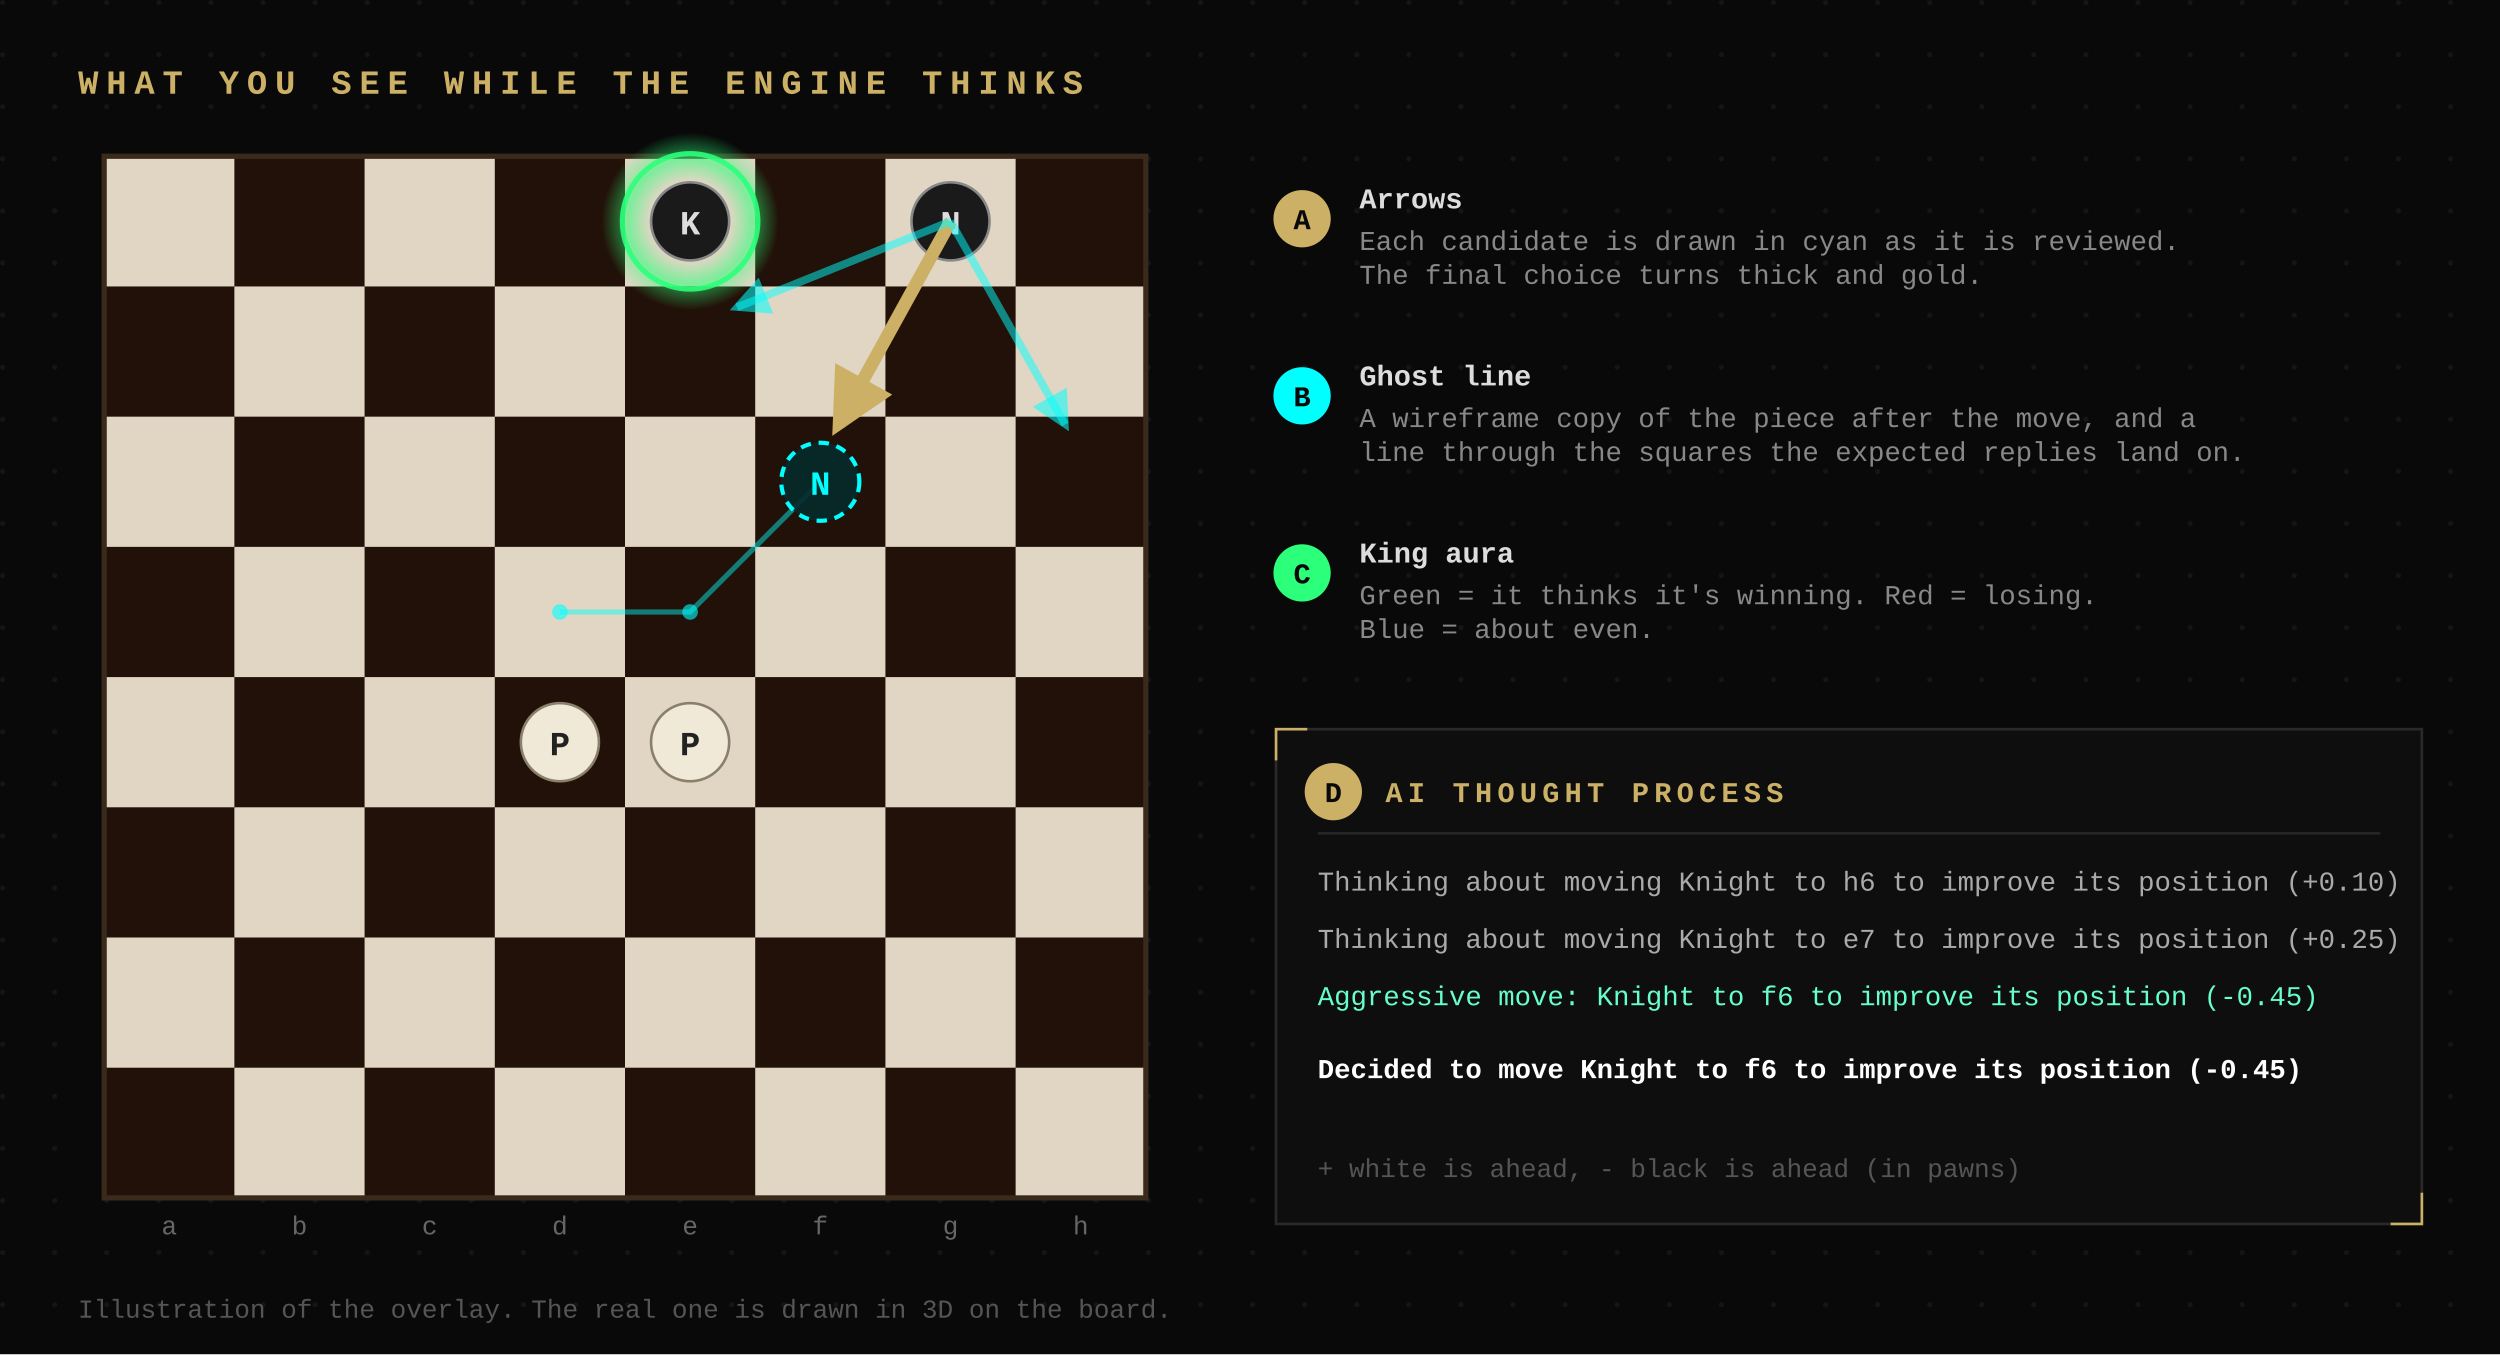
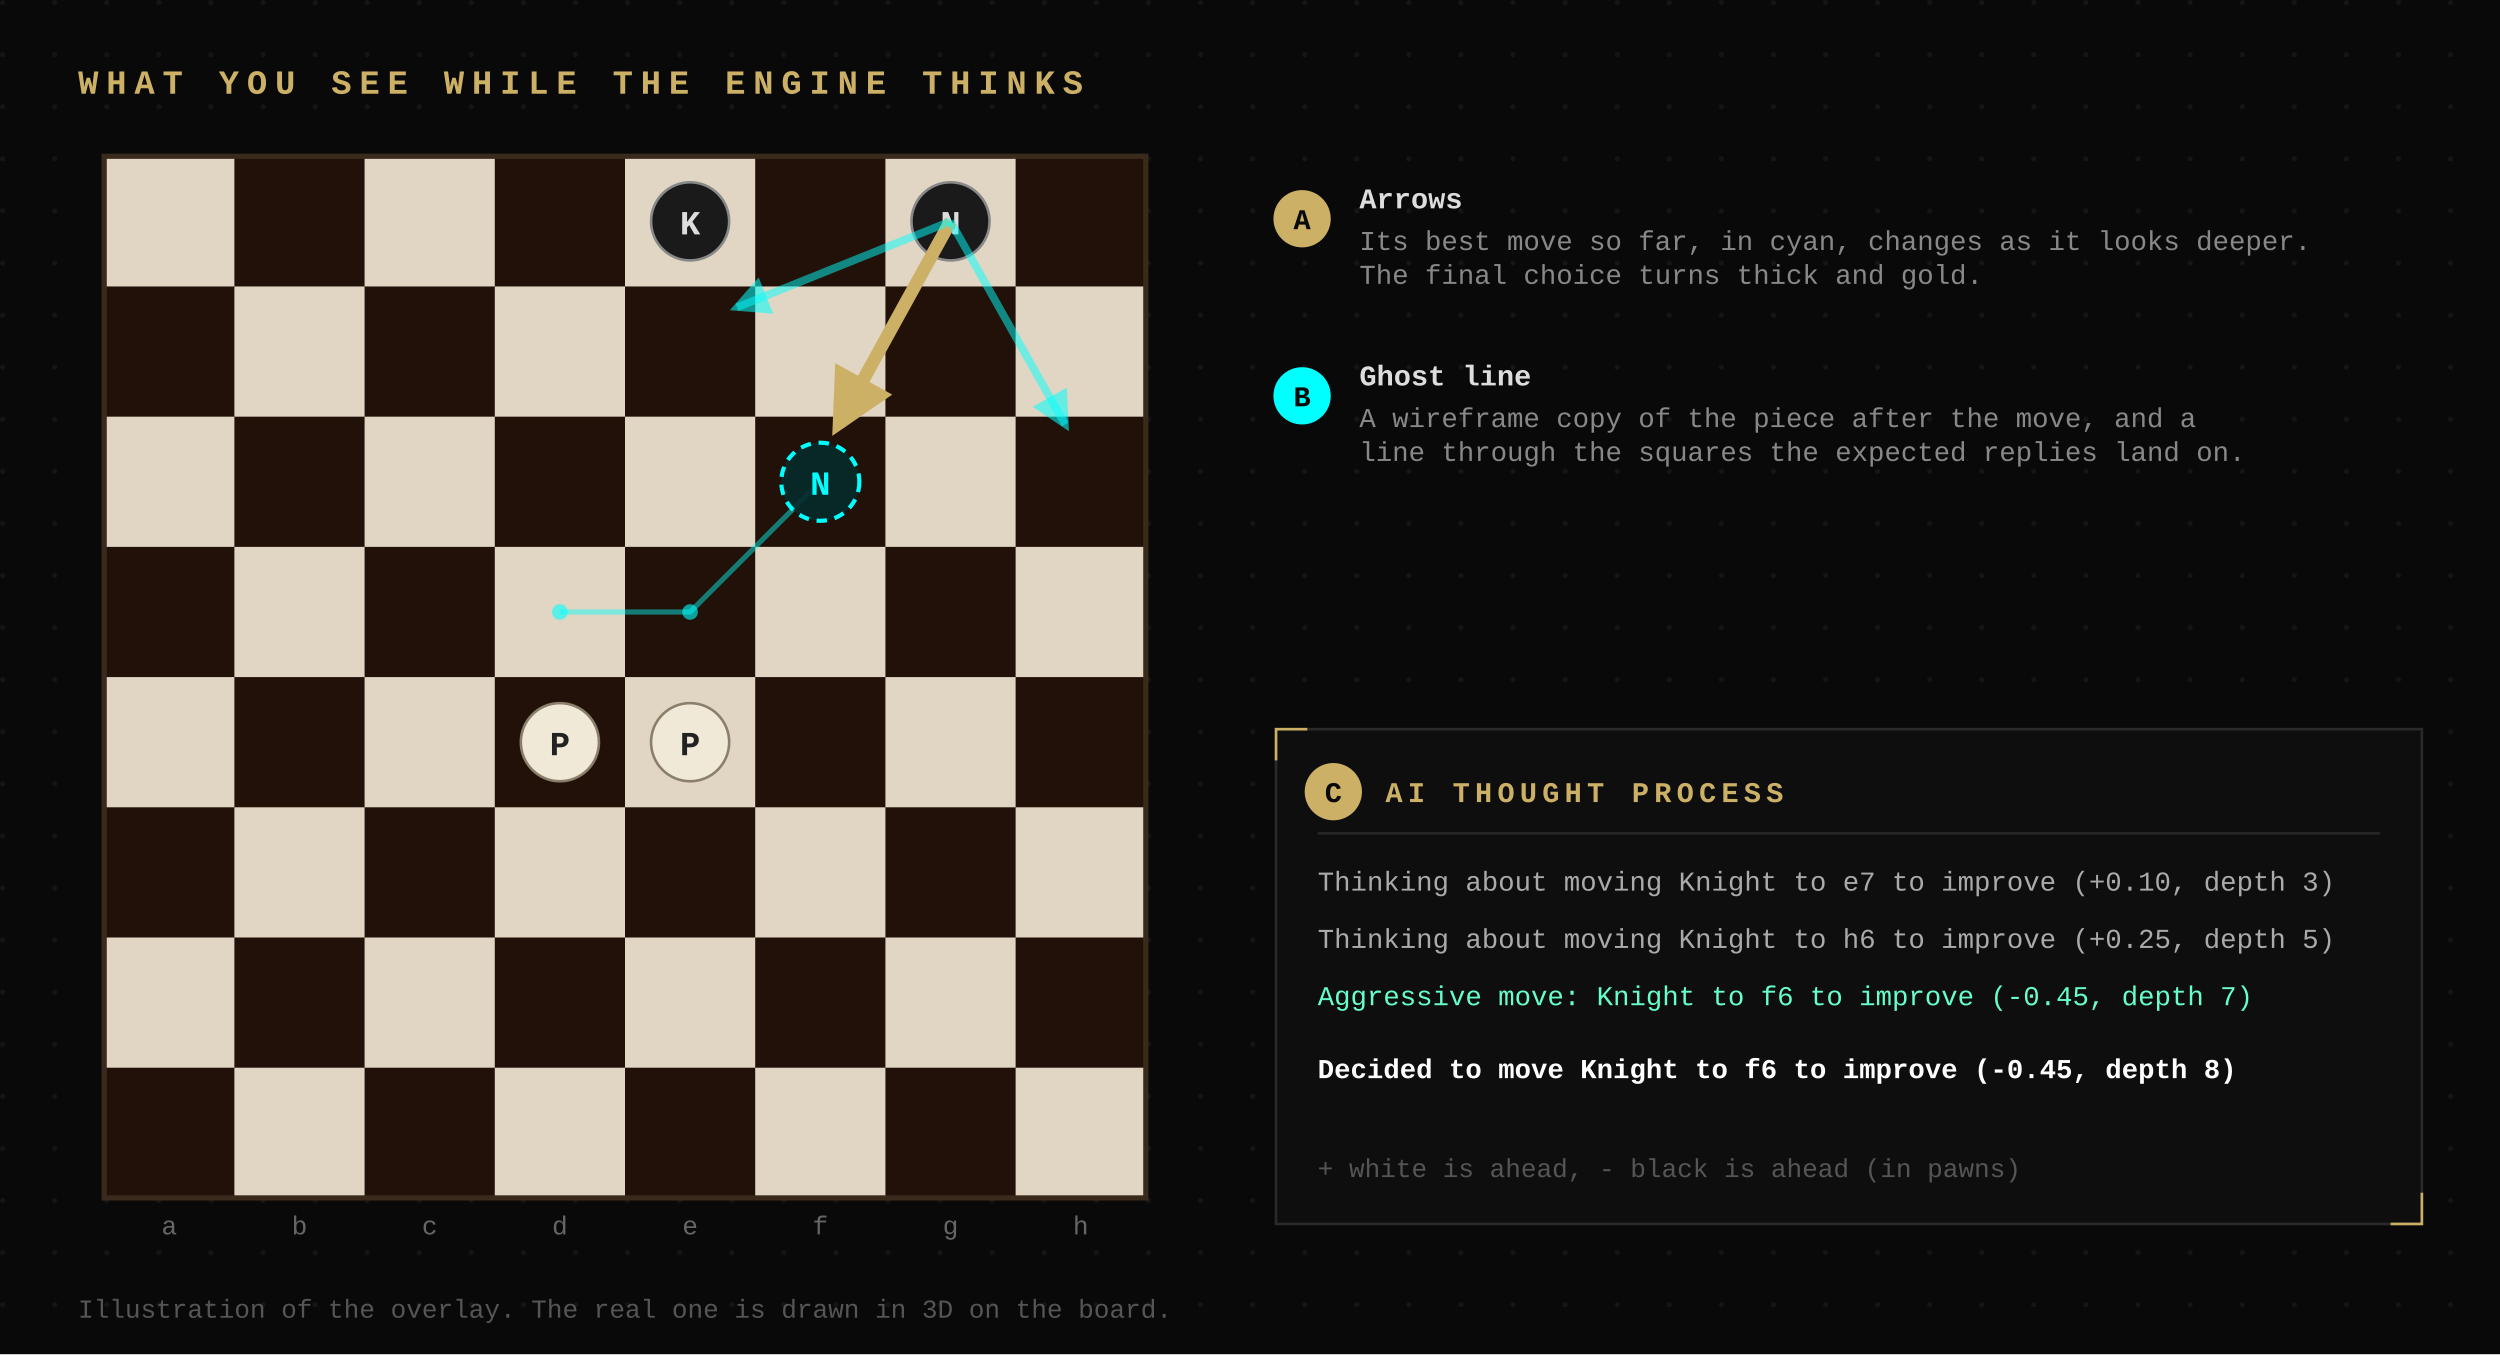
<svg xmlns="http://www.w3.org/2000/svg" viewBox="0 0 960 520" font-family="'Courier New', Consolas, monospace">
  <defs>
    <pattern id="dots" width="20" height="20" patternUnits="userSpaceOnUse">
      <circle cx="1" cy="1" r="1" fill="#ffffff" fill-opacity="0.05" />
    </pattern>
-     <radialGradient id="glow">
-       <stop offset="0.45" stop-color="#2cff7a" stop-opacity="0" />
-       <stop offset="0.7" stop-color="#2cff7a" stop-opacity="0.55" />
-       <stop offset="1" stop-color="#2cff7a" stop-opacity="0" />
-     </radialGradient>
    <marker id="g" viewBox="0 0 10 10" refX="8" refY="5" markerWidth="5" markerHeight="5" orient="auto">
      <path d="M0 0 L10 5 L0 10 z" fill="#ccb066" />
    </marker>
    <marker id="gd" viewBox="0 0 10 10" refX="8" refY="5" markerWidth="5" markerHeight="5" orient="auto">
      <path d="M0 0 L10 5 L0 10 z" fill="#00ffff" fill-opacity="0.55" />
    </marker>
  </defs>
  <rect width="960" height="520" fill="#090909" />
  <rect width="960" height="520" fill="url(#dots)" />
  <text x="30" y="36" fill="#ccb066" font-size="13" font-weight="700" letter-spacing="3">WHAT YOU SEE WHILE THE ENGINE THINKS</text>
  <g>
    <rect x="40" y="60" width="400" height="400" fill="#221108" />
    <g fill="#e0d6c3">
      <rect x="40" y="60" width="50" height="50" />
      <rect x="140" y="60" width="50" height="50" />
      <rect x="240" y="60" width="50" height="50" />
      <rect x="340" y="60" width="50" height="50" />
      <rect x="90" y="110" width="50" height="50" />
      <rect x="190" y="110" width="50" height="50" />
      <rect x="290" y="110" width="50" height="50" />
      <rect x="390" y="110" width="50" height="50" />
      <rect x="40" y="160" width="50" height="50" />
      <rect x="140" y="160" width="50" height="50" />
      <rect x="240" y="160" width="50" height="50" />
      <rect x="340" y="160" width="50" height="50" />
      <rect x="90" y="210" width="50" height="50" />
      <rect x="190" y="210" width="50" height="50" />
      <rect x="290" y="210" width="50" height="50" />
      <rect x="390" y="210" width="50" height="50" />
      <rect x="40" y="260" width="50" height="50" />
      <rect x="140" y="260" width="50" height="50" />
      <rect x="240" y="260" width="50" height="50" />
      <rect x="340" y="260" width="50" height="50" />
      <rect x="90" y="310" width="50" height="50" />
      <rect x="190" y="310" width="50" height="50" />
      <rect x="290" y="310" width="50" height="50" />
      <rect x="390" y="310" width="50" height="50" />
      <rect x="40" y="360" width="50" height="50" />
      <rect x="140" y="360" width="50" height="50" />
      <rect x="240" y="360" width="50" height="50" />
      <rect x="340" y="360" width="50" height="50" />
      <rect x="90" y="410" width="50" height="50" />
      <rect x="190" y="410" width="50" height="50" />
      <rect x="290" y="410" width="50" height="50" />
      <rect x="390" y="410" width="50" height="50" />
    </g>
    <rect x="40" y="60" width="400" height="400" fill="none" stroke="#3a2a1c" stroke-width="2" />
    <g fill="#666" font-size="10" text-anchor="middle">
      <text x="65" y="474">a</text>
      <text x="115" y="474">b</text>
      <text x="165" y="474">c</text>
      <text x="215" y="474">d</text>
      <text x="265" y="474">e</text>
      <text x="315" y="474">f</text>
      <text x="365" y="474">g</text>
      <text x="415" y="474">h</text>
    </g>
  </g>
-   <circle cx="265" cy="85" r="34" fill="url(#glow)" />
-   <circle cx="265" cy="85" r="26" fill="none" stroke="#2cff7a" stroke-width="2" stroke-opacity="0.9" />
  <g font-size="13" font-weight="700" text-anchor="middle">
    <circle cx="265" cy="85" r="15" fill="#1a1a1a" stroke="#888" />
    <text x="265" y="90" fill="#ddd">K</text>
    <circle cx="365" cy="85" r="15" fill="#1a1a1a" stroke="#888" />
    <text x="365" y="90" fill="#ddd">N</text>
    <circle cx="265" cy="285" r="15" fill="#f1e9d8" stroke="#8a7f6a" />
    <text x="265" y="290" fill="#222">P</text>
    <circle cx="215" cy="285" r="15" fill="#f1e9d8" stroke="#8a7f6a" />
    <text x="215" y="290" fill="#222">P</text>
  </g>
  <path d="M365 85 L322 163" stroke="#ccb066" stroke-width="5" fill="none" marker-end="url(#g)" />
  <path d="M365 85 L409 163" stroke="#00ffff" stroke-opacity="0.5" stroke-width="3" fill="none" marker-end="url(#gd)" />
  <path d="M365 85 L283 118" stroke="#00ffff" stroke-opacity="0.5" stroke-width="3" fill="none" marker-end="url(#gd)" />
  <polyline points="315,185 265,235 215,235" fill="none" stroke="#00ffff" stroke-opacity="0.45" stroke-width="2" />
  <circle cx="265" cy="235" r="3" fill="#00ffff" fill-opacity="0.6" />
  <circle cx="215" cy="235" r="3" fill="#00ffff" fill-opacity="0.6" />
  <circle cx="315" cy="185" r="15" fill="#06292b" fill-opacity="0.9" stroke="#00ffff" stroke-width="1.6" stroke-dasharray="4 3" />
  <text x="315" y="190" fill="#00ffff" font-size="13" font-weight="700" text-anchor="middle">N</text>
  <g font-size="11" font-weight="700">
    <circle cx="500" cy="84" r="11" fill="#ccb066" />
    <text x="500" y="88" fill="#090909" text-anchor="middle">A</text>
    <text x="522" y="80" fill="#ddd">Arrows</text>
-     <text x="522" y="96" fill="#888" font-weight="400" font-size="10.5">Each candidate is drawn in cyan as it is reviewed.</text>
+     <text x="522" y="96" fill="#888" font-weight="400" font-size="10.5">Its best move so far, in cyan, changes as it looks deeper.</text>
    <text x="522" y="109" fill="#888" font-weight="400" font-size="10.5">The final choice turns thick and gold.</text>
    <circle cx="500" cy="152" r="11" fill="#00ffff" />
    <text x="500" y="156" fill="#090909" text-anchor="middle">B</text>
    <text x="522" y="148" fill="#ddd">Ghost line</text>
    <text x="522" y="164" fill="#888" font-weight="400" font-size="10.5">A wireframe copy of the piece after the move, and a</text>
    <text x="522" y="177" fill="#888" font-weight="400" font-size="10.5">line through the squares the expected replies land on.</text>
-     <circle cx="500" cy="220" r="11" fill="#2cff7a" />
-     <text x="500" y="224" fill="#090909" text-anchor="middle">C</text>
-     <text x="522" y="216" fill="#ddd">King aura</text>
-     <text x="522" y="232" fill="#888" font-weight="400" font-size="10.5">Green = it thinks it's winning. Red = losing.</text>
-     <text x="522" y="245" fill="#888" font-weight="400" font-size="10.5">Blue = about even.</text>
  </g>
  <rect x="490" y="280" width="440" height="190" fill="#0e0e0e" stroke="#2a2a2a" />
  <path d="M490 292 V280 H502" stroke="#ccb066" fill="none" />
  <path d="M930 458 V470 H918" stroke="#ccb066" fill="none" />
  <circle cx="512" cy="304" r="11" fill="#ccb066" />
-   <text x="512" y="308" fill="#090909" font-size="11" font-weight="700" text-anchor="middle">D</text>
+   <text x="512" y="308" fill="#090909" font-size="11" font-weight="700" text-anchor="middle">C</text>
  <text x="532" y="308" fill="#ccb066" font-size="11" font-weight="700" letter-spacing="2">AI THOUGHT PROCESS</text>
  <line x1="506" y1="320" x2="914" y2="320" stroke="#262626" />
  <g font-size="10.5">
-     <text x="506" y="342" fill="#aaa">Thinking about moving Knight to h6 to improve its position (+0.10)</text>
-     <text x="506" y="364" fill="#aaa">Thinking about moving Knight to e7 to improve its position (+0.25)</text>
-     <text x="506" y="386" fill="#6fc">Aggressive move: Knight to f6 to improve its position (-0.45)</text>
-     <text x="506" y="414" fill="#fff" font-weight="700">Decided to move Knight to f6 to improve its position (-0.45)</text>
+     <text x="506" y="342" fill="#aaa">Thinking about moving Knight to e7 to improve (+0.10, depth 3)</text>
+     <text x="506" y="364" fill="#aaa">Thinking about moving Knight to h6 to improve (+0.25, depth 5)</text>
+     <text x="506" y="386" fill="#6fc">Aggressive move: Knight to f6 to improve (-0.45, depth 7)</text>
+     <text x="506" y="414" fill="#fff" font-weight="700">Decided to move Knight to f6 to improve (-0.45, depth 8)</text>
  </g>
  <text x="506" y="452" fill="#555" font-size="10">+ white is ahead, - black is ahead (in pawns)</text>
  <text x="240" y="506" fill="#555" font-size="10" text-anchor="middle">Illustration of the overlay. The real one is drawn in 3D on the board.</text>
</svg>
